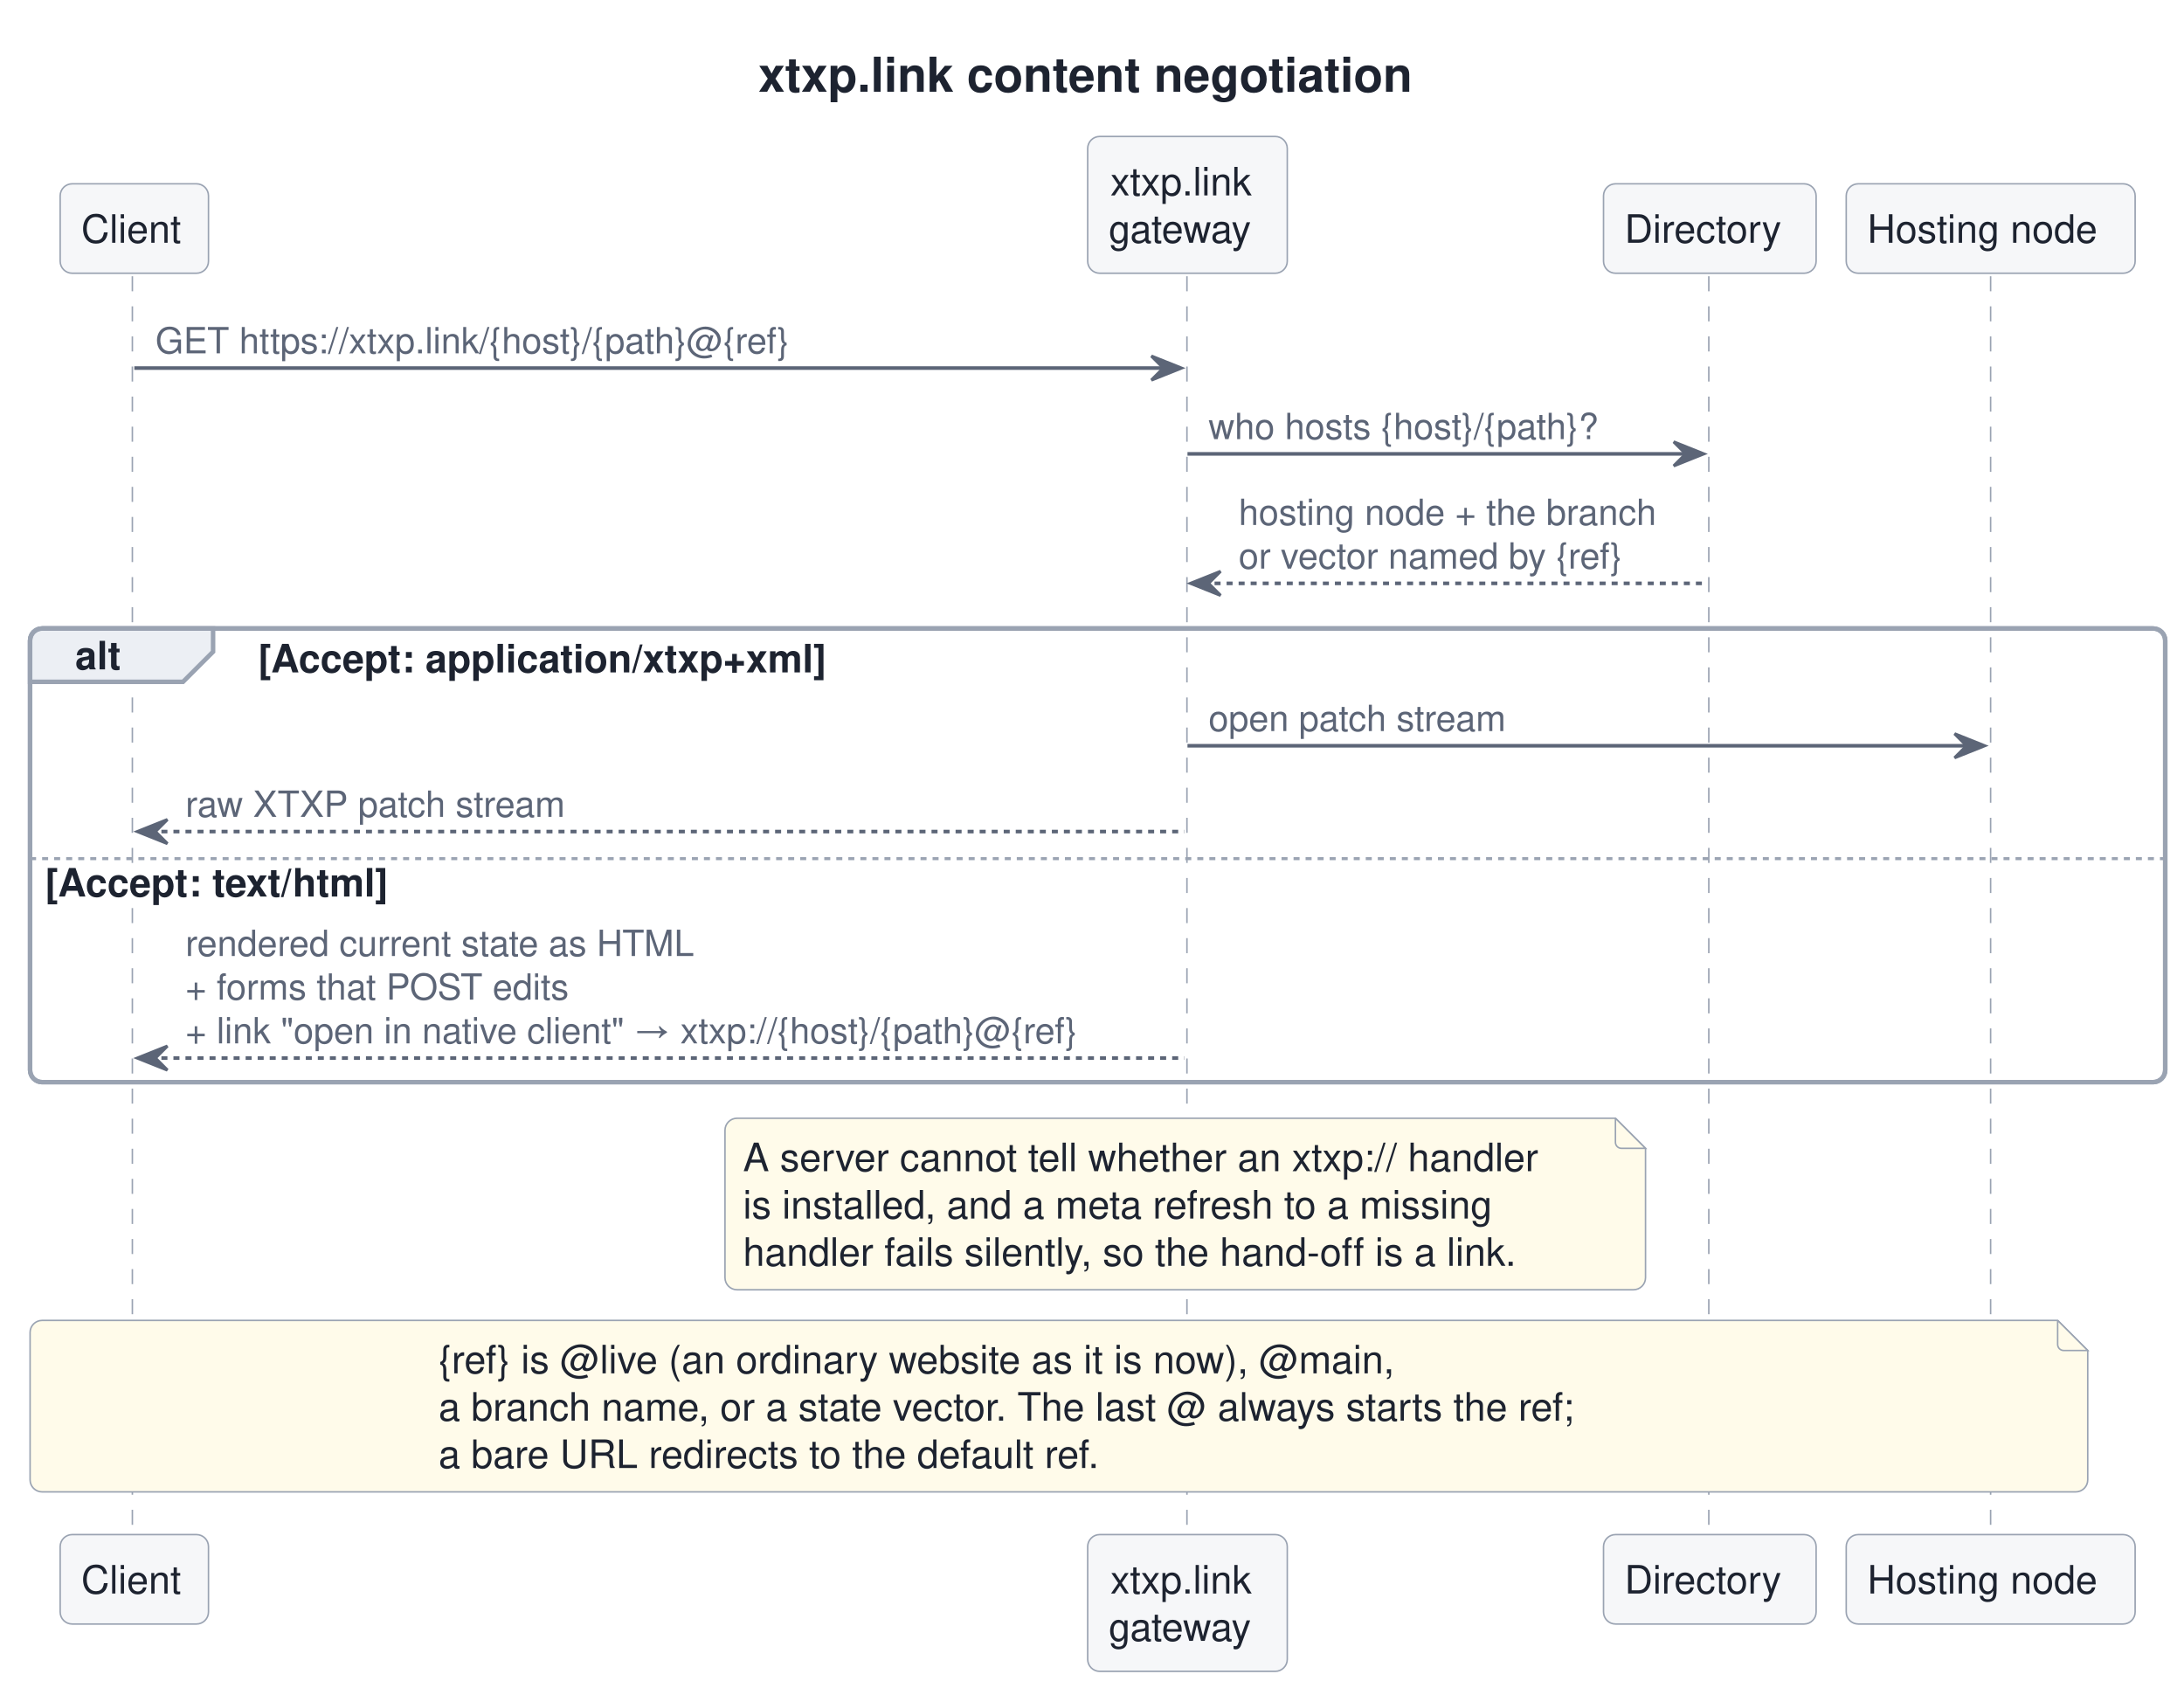
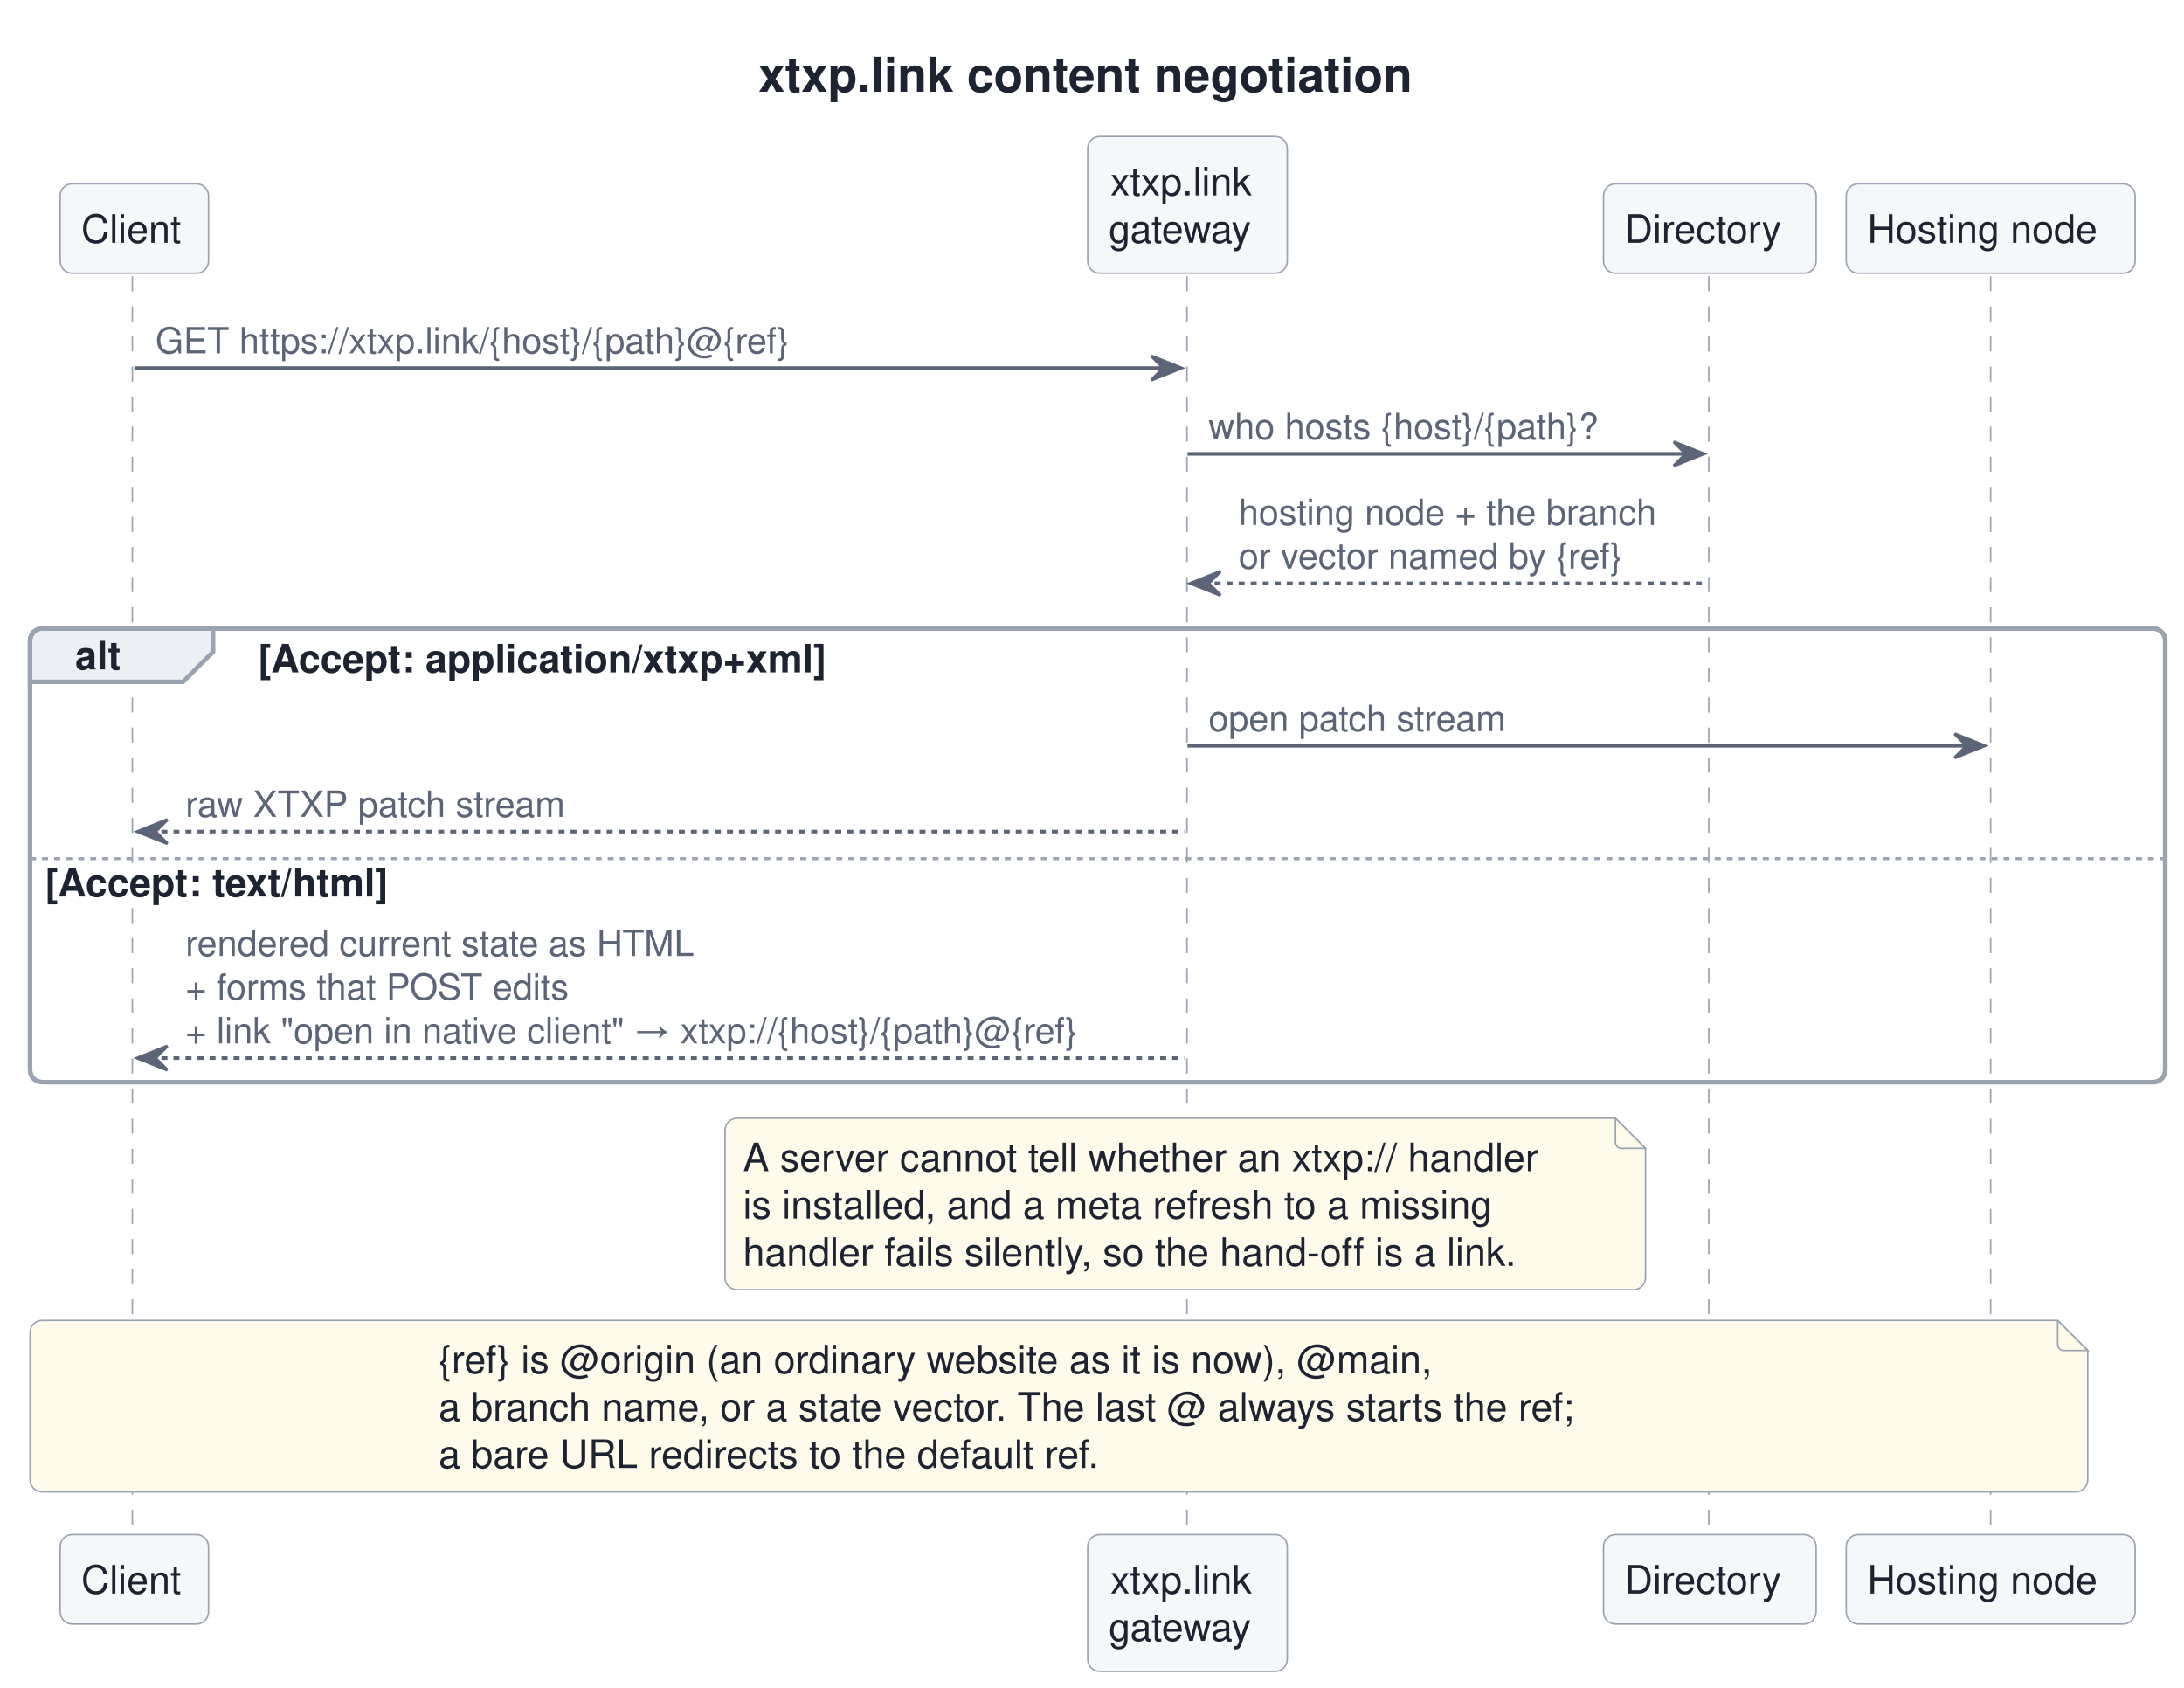
<svg xmlns="http://www.w3.org/2000/svg" contentStyleType="text/css" data-diagram-type="SEQUENCE" height="561px" preserveAspectRatio="none" style="width:726px;height:561px;" version="1.1" viewBox="0 0 726 561" width="726px" zoomAndPan="magnify">
  <defs />
  <g>
    <text fill="#1D2330" font-family="Helvetica" font-size="16" font-weight="bold" lengthAdjust="spacing" textLength="224.609" x="252.074" y="30.5">xtxp.link content negotiation</text>
    <rect fill="none" height="150.786" rx="4" ry="4" style="stroke:#9AA3B2;stroke-width:1.5;" width="709.758" x="10" y="208.897" />
    <g>
      <rect fill="#000000" fill-opacity="0" height="419.241" width="8" x="40.653" y="91.818" />
      <line style="stroke:#9AA3B2;stroke-width:0.5;stroke-dasharray:5,5;" x1="44" x2="44" y1="91.818" y2="511.06" />
    </g>
    <g>
      <rect fill="#000000" fill-opacity="0" height="419.241" width="8" x="390.739" y="91.818" />
      <line style="stroke:#9AA3B2;stroke-width:0.5;stroke-dasharray:5,5;" x1="394.564" x2="394.564" y1="91.818" y2="511.06" />
    </g>
    <g>
      <rect fill="#000000" fill-opacity="0" height="419.241" width="8" x="564.375" y="91.818" />
      <line style="stroke:#9AA3B2;stroke-width:0.5;stroke-dasharray:5,5;" x1="568.036" x2="568.036" y1="91.818" y2="511.06" />
    </g>
    <g>
      <rect fill="#000000" fill-opacity="0" height="419.241" width="8" x="657.736" y="91.818" />
      <line style="stroke:#9AA3B2;stroke-width:0.5;stroke-dasharray:5,5;" x1="661.715" x2="661.715" y1="91.818" y2="511.06" />
    </g>
    <g class="participant participant-head" data-participant="c">
      <rect fill="#F6F7F9" height="29.73" rx="4" ry="4" style="stroke:#9AA3B2;stroke-width:0.5;" width="49.306" x="20" y="61.089" />
      <text fill="#1D2330" font-family="Helvetica" font-size="13" lengthAdjust="spacing" textLength="35.306" x="27" y="80.683">Client</text>
    </g>
    <g class="participant participant-tail" data-participant="c">
      <rect fill="#F6F7F9" height="29.73" rx="4" ry="4" style="stroke:#9AA3B2;stroke-width:0.5;" width="49.306" x="20" y="510.06" />
      <text fill="#1D2330" font-family="Helvetica" font-size="13" lengthAdjust="spacing" textLength="35.306" x="27" y="529.653">Client</text>
    </g>
    <g class="participant participant-head" data-participant="gw">
      <rect fill="#F6F7F9" height="45.459" rx="4" ry="4" style="stroke:#9AA3B2;stroke-width:0.5;" width="66.349" x="361.564" y="45.359" />
      <text fill="#1D2330" font-family="Helvetica" font-size="13" lengthAdjust="spacing" textLength="51.264" x="369.107" y="64.953">xtxp.link</text>
      <text fill="#1D2330" font-family="Helvetica" font-size="13" lengthAdjust="spacing" textLength="52.349" x="368.564" y="80.683">gateway</text>
    </g>
    <g class="participant participant-tail" data-participant="gw">
      <rect fill="#F6F7F9" height="45.459" rx="4" ry="4" style="stroke:#9AA3B2;stroke-width:0.5;" width="66.349" x="361.564" y="510.06" />
      <text fill="#1D2330" font-family="Helvetica" font-size="13" lengthAdjust="spacing" textLength="51.264" x="369.107" y="529.653">xtxp.link</text>
      <text fill="#1D2330" font-family="Helvetica" font-size="13" lengthAdjust="spacing" textLength="52.349" x="368.564" y="545.383">gateway</text>
    </g>
    <g class="participant participant-head" data-participant="dir">
      <rect fill="#F6F7F9" height="29.73" rx="4" ry="4" style="stroke:#9AA3B2;stroke-width:0.5;" width="70.678" x="533.036" y="61.089" />
      <text fill="#1D2330" font-family="Helvetica" font-size="13" lengthAdjust="spacing" textLength="56.678" x="540.036" y="80.683">Directory</text>
    </g>
    <g class="participant participant-tail" data-participant="dir">
      <rect fill="#F6F7F9" height="29.73" rx="4" ry="4" style="stroke:#9AA3B2;stroke-width:0.5;" width="70.678" x="533.036" y="510.06" />
      <text fill="#1D2330" font-family="Helvetica" font-size="13" lengthAdjust="spacing" textLength="56.678" x="540.036" y="529.653">Directory</text>
    </g>
    <g class="participant participant-head" data-participant="node">
      <rect fill="#F6F7F9" height="29.73" rx="4" ry="4" style="stroke:#9AA3B2;stroke-width:0.5;" width="96.043" x="613.715" y="61.089" />
      <text fill="#1D2330" font-family="Helvetica" font-size="13" lengthAdjust="spacing" textLength="82.043" x="620.715" y="80.683">Hosting node</text>
    </g>
    <g class="participant participant-tail" data-participant="node">
      <rect fill="#F6F7F9" height="29.73" rx="4" ry="4" style="stroke:#9AA3B2;stroke-width:0.5;" width="96.043" x="613.715" y="510.06" />
      <text fill="#1D2330" font-family="Helvetica" font-size="13" lengthAdjust="spacing" textLength="82.043" x="620.715" y="529.653">Hosting node</text>
    </g>
    <g class="message" data-participant-1="c" data-participant-2="gw">
      <polygon fill="#5C6577" points="382.739,118.338,392.739,122.338,382.739,126.338,386.739,122.338" style="stroke:#5C6577;stroke-width:1;" />
      <line style="stroke:#5C6577;stroke-width:1.2;" x1="44.653" x2="388.739" y1="122.338" y2="122.338" />
      <text fill="#5C6577" font-family="Helvetica" font-size="12" lengthAdjust="spacing" textLength="231.885" x="51.653" y="117.443">GET https://xtxp.link/{host}/{path}@{ref}</text>
    </g>
    <g class="message" data-participant-1="gw" data-participant-2="dir">
      <polygon fill="#5C6577" points="556.375,146.857,566.375,150.857,556.375,154.857,560.375,150.857" style="stroke:#5C6577;stroke-width:1;" />
      <line style="stroke:#5C6577;stroke-width:1.2;" x1="394.739" x2="562.375" y1="150.857" y2="150.857" />
      <text fill="#5C6577" font-family="Helvetica" font-size="12" lengthAdjust="spacing" textLength="142.324" x="401.739" y="145.963">who hosts {host}/{path}?</text>
    </g>
    <g class="message" data-participant-1="dir" data-participant-2="gw">
      <polygon fill="#5C6577" points="405.739,189.897,395.739,193.897,405.739,197.897,401.739,193.897" style="stroke:#5C6577;stroke-width:1;" />
      <line style="stroke:#5C6577;stroke-width:1.2;stroke-dasharray:2,2;" x1="399.739" x2="567.375" y1="193.897" y2="193.897" />
      <text fill="#5C6577" font-family="Helvetica" font-size="12" lengthAdjust="spacing" textLength="149.637" x="411.739" y="174.482">hosting node + the branch</text>
      <text fill="#5C6577" font-family="Helvetica" font-size="12" lengthAdjust="spacing" textLength="140.408" x="411.739" y="189.002">or vector named by {ref}</text>
    </g>
    <path d="M14,208.897 L70.831,208.897 L70.831,216.626 L60.831,226.626 L10,226.626 L10,212.897 A4,4 0 0 1 14,208.897" fill="#ECEFF4" style="stroke:#9AA3B2;stroke-width:1.5;" />
    <rect fill="none" height="150.786" rx="4" ry="4" style="stroke:#9AA3B2;stroke-width:1.5;" width="709.758" x="10" y="208.897" />
    <text fill="#1D2330" font-family="Helvetica" font-size="13" font-weight="bold" lengthAdjust="spacing" textLength="15.831" x="25" y="222.49">alt</text>
    <text fill="#1D2330" font-family="Helvetica" font-size="13" font-weight="bold" lengthAdjust="spacing" textLength="198.288" x="85.831" y="223.49">[Accept: application/xtxp+xml]</text>
    <g class="message" data-participant-1="gw" data-participant-2="node">
      <polygon fill="#5C6577" points="649.736,243.875,659.736,247.875,649.736,251.875,653.736,247.875" style="stroke:#5C6577;stroke-width:1;" />
      <line style="stroke:#5C6577;stroke-width:1.2;" x1="394.739" x2="655.736" y1="247.875" y2="247.875" />
      <text fill="#5C6577" font-family="Helvetica" font-size="12" lengthAdjust="spacing" textLength="106.365" x="401.739" y="242.981">open patch stream</text>
    </g>
    <g class="message" data-participant-1="gw" data-participant-2="c">
      <polygon fill="#5C6577" points="55.653,272.394,45.653,276.394,55.653,280.394,51.653,276.394" style="stroke:#5C6577;stroke-width:1;" />
      <line style="stroke:#5C6577;stroke-width:1.2;stroke-dasharray:2,2;" x1="49.653" x2="393.739" y1="276.394" y2="276.394" />
      <text fill="#5C6577" font-family="Helvetica" font-size="12" lengthAdjust="spacing" textLength="133.969" x="61.653" y="271.5">raw XTXP patch stream</text>
    </g>
    <line style="stroke:#9AA3B2;stroke-width:1;stroke-dasharray:2,2;" x1="10" x2="719.758" y1="285.394" y2="285.394" />
    <text fill="#1D2330" font-family="Helvetica" font-size="13" font-weight="bold" lengthAdjust="spacing" textLength="121.018" x="15" y="297.988">[Accept: text/html]</text>
    <g class="message" data-participant-1="gw" data-participant-2="c">
      <polygon fill="#5C6577" points="55.653,347.683,45.653,351.683,55.653,355.683,51.653,351.683" style="stroke:#5C6577;stroke-width:1;" />
      <line style="stroke:#5C6577;stroke-width:1.2;stroke-dasharray:2,2;" x1="49.653" x2="393.739" y1="351.683" y2="351.683" />
      <text fill="#5C6577" font-family="Helvetica" font-size="12" lengthAdjust="spacing" textLength="181.588" x="61.653" y="317.749">rendered current state as HTML</text>
      <text fill="#5C6577" font-family="Helvetica" font-size="12" lengthAdjust="spacing" textLength="135.92" x="61.653" y="332.269">+ forms that POST edits</text>
      <text fill="#5C6577" font-family="Helvetica" font-size="12" lengthAdjust="spacing" textLength="326.086" x="61.653" y="346.788">+ link "open in native client" → xtxp://{host}/{path}@{ref}</text>
    </g>
    <path d="M241,375.683 L241,424.683 A4,4 0 0 0 245,428.683 L543,428.683 A4,4 0 0 0 547,424.683 L547,381.683 L537,371.683 L245,371.683 A4,4 0 0 0 241,375.683" fill="#FFFBEA" style="stroke:#9AA3B2;stroke-width:0.5;" />
    <path d="M537,371.683 L537,379.683 A2,2 0 0 0 539,381.683 L547,381.683 L537,371.683" fill="#FFFBEA" style="stroke:#9AA3B2;stroke-width:0.5;" />
    <text fill="#1D2330" font-family="Helvetica" font-size="13" lengthAdjust="spacing" textLength="285.01" x="247" y="389.276">A server cannot tell whether an xtxp:// handler</text>
    <text fill="#1D2330" font-family="Helvetica" font-size="13" lengthAdjust="spacing" textLength="265.56" x="247" y="405.006">is installed, and a meta refresh to a missing</text>
    <text fill="#1D2330" font-family="Helvetica" font-size="13" lengthAdjust="spacing" textLength="278.008" x="247" y="420.735">handler fails silently, so the hand-off is a link.</text>
    <path d="M10,442.871 L10,491.871 A4,4 0 0 0 14,495.871 L690,495.871 A4,4 0 0 0 694,491.871 L694,448.871 L684,438.871 L14,438.871 A4,4 0 0 0 10,442.871" fill="#FFFBEA" style="stroke:#9AA3B2;stroke-width:0.5;" />
    <path d="M684,438.871 L684,446.871 A2,2 0 0 0 686,448.871 L694,448.871 L684,438.871" fill="#FFFBEA" style="stroke:#9AA3B2;stroke-width:0.5;" />
-     <text fill="#1D2330" font-family="Helvetica" font-size="13" lengthAdjust="spacing" textLength="339.39" x="145.786" y="456.465">{ref} is @live (an ordinary website as it is now), @main,</text>
+     <text fill="#1D2330" font-family="Helvetica" font-size="13" lengthAdjust="spacing" textLength="352.847" x="145.786" y="456.465">{ref} is @origin (an ordinary website as it is now), @main,</text>
    <text fill="#1D2330" font-family="Helvetica" font-size="13" lengthAdjust="spacing" textLength="404.187" x="145.786" y="472.194">a branch name, or a state vector. The last @ always starts the ref;</text>
    <text fill="#1D2330" font-family="Helvetica" font-size="13" lengthAdjust="spacing" textLength="235.949" x="145.786" y="487.924">a bare URL redirects to the default ref.</text>
  </g>
</svg>
